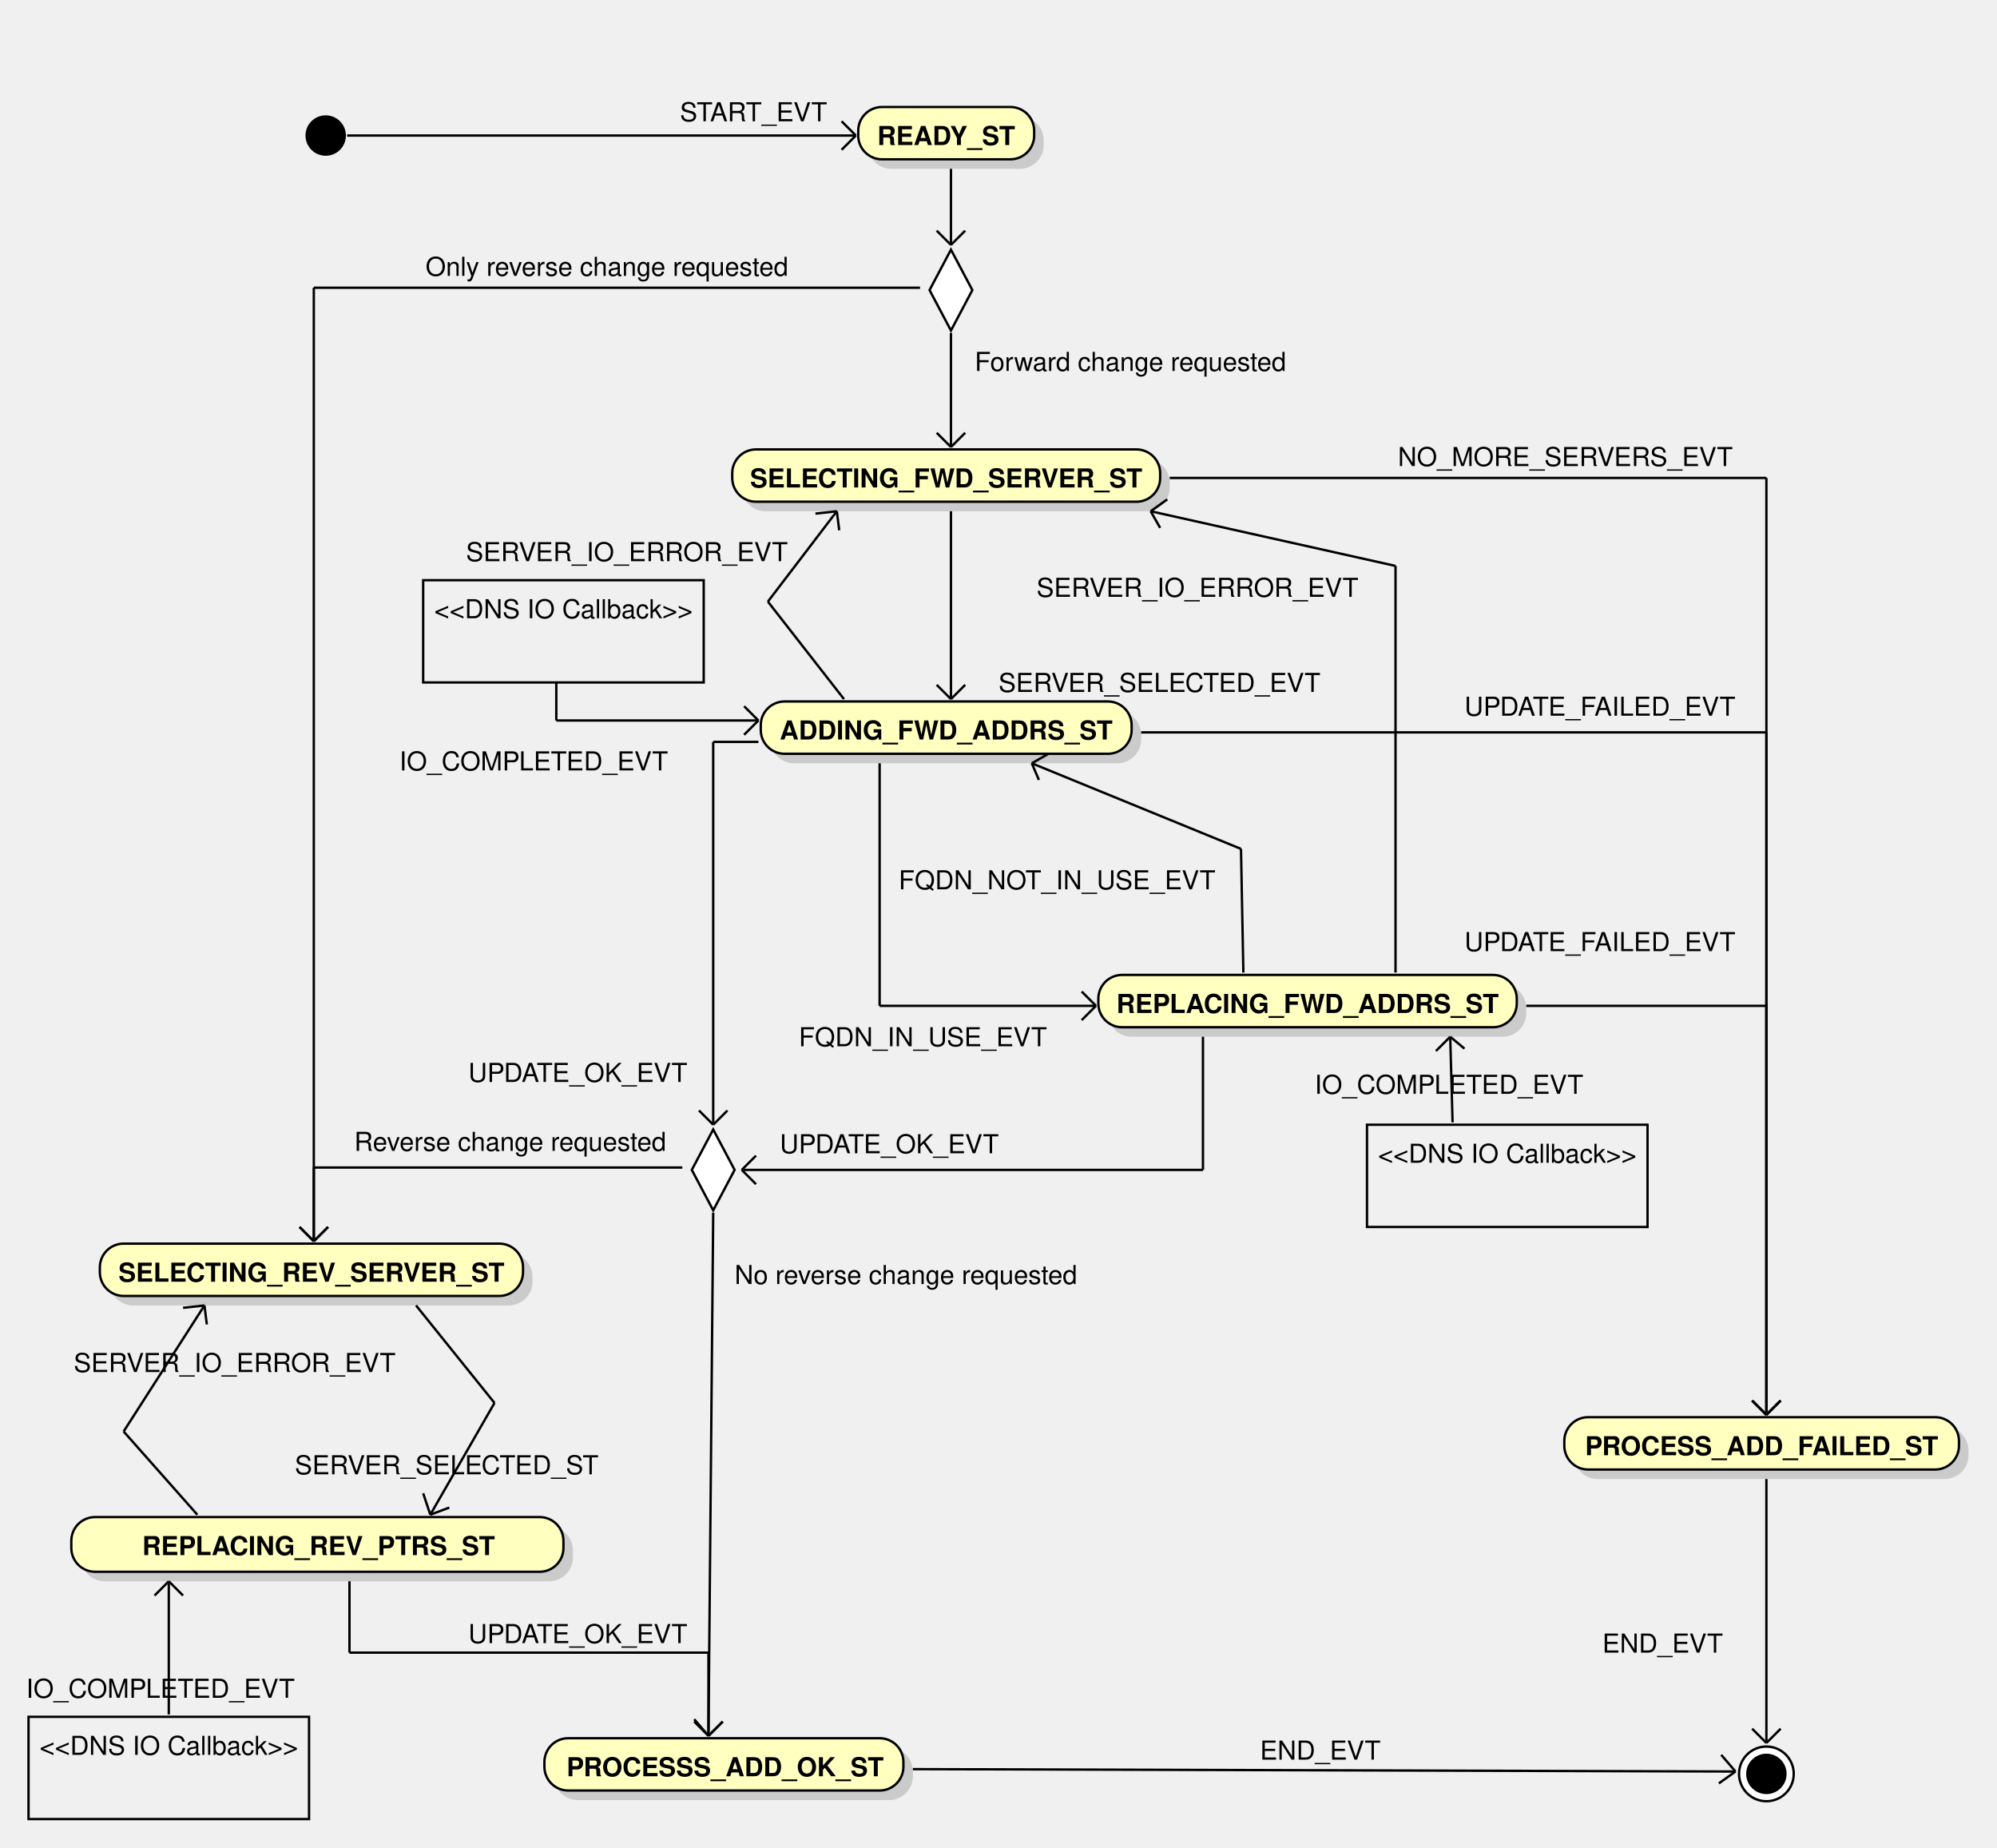
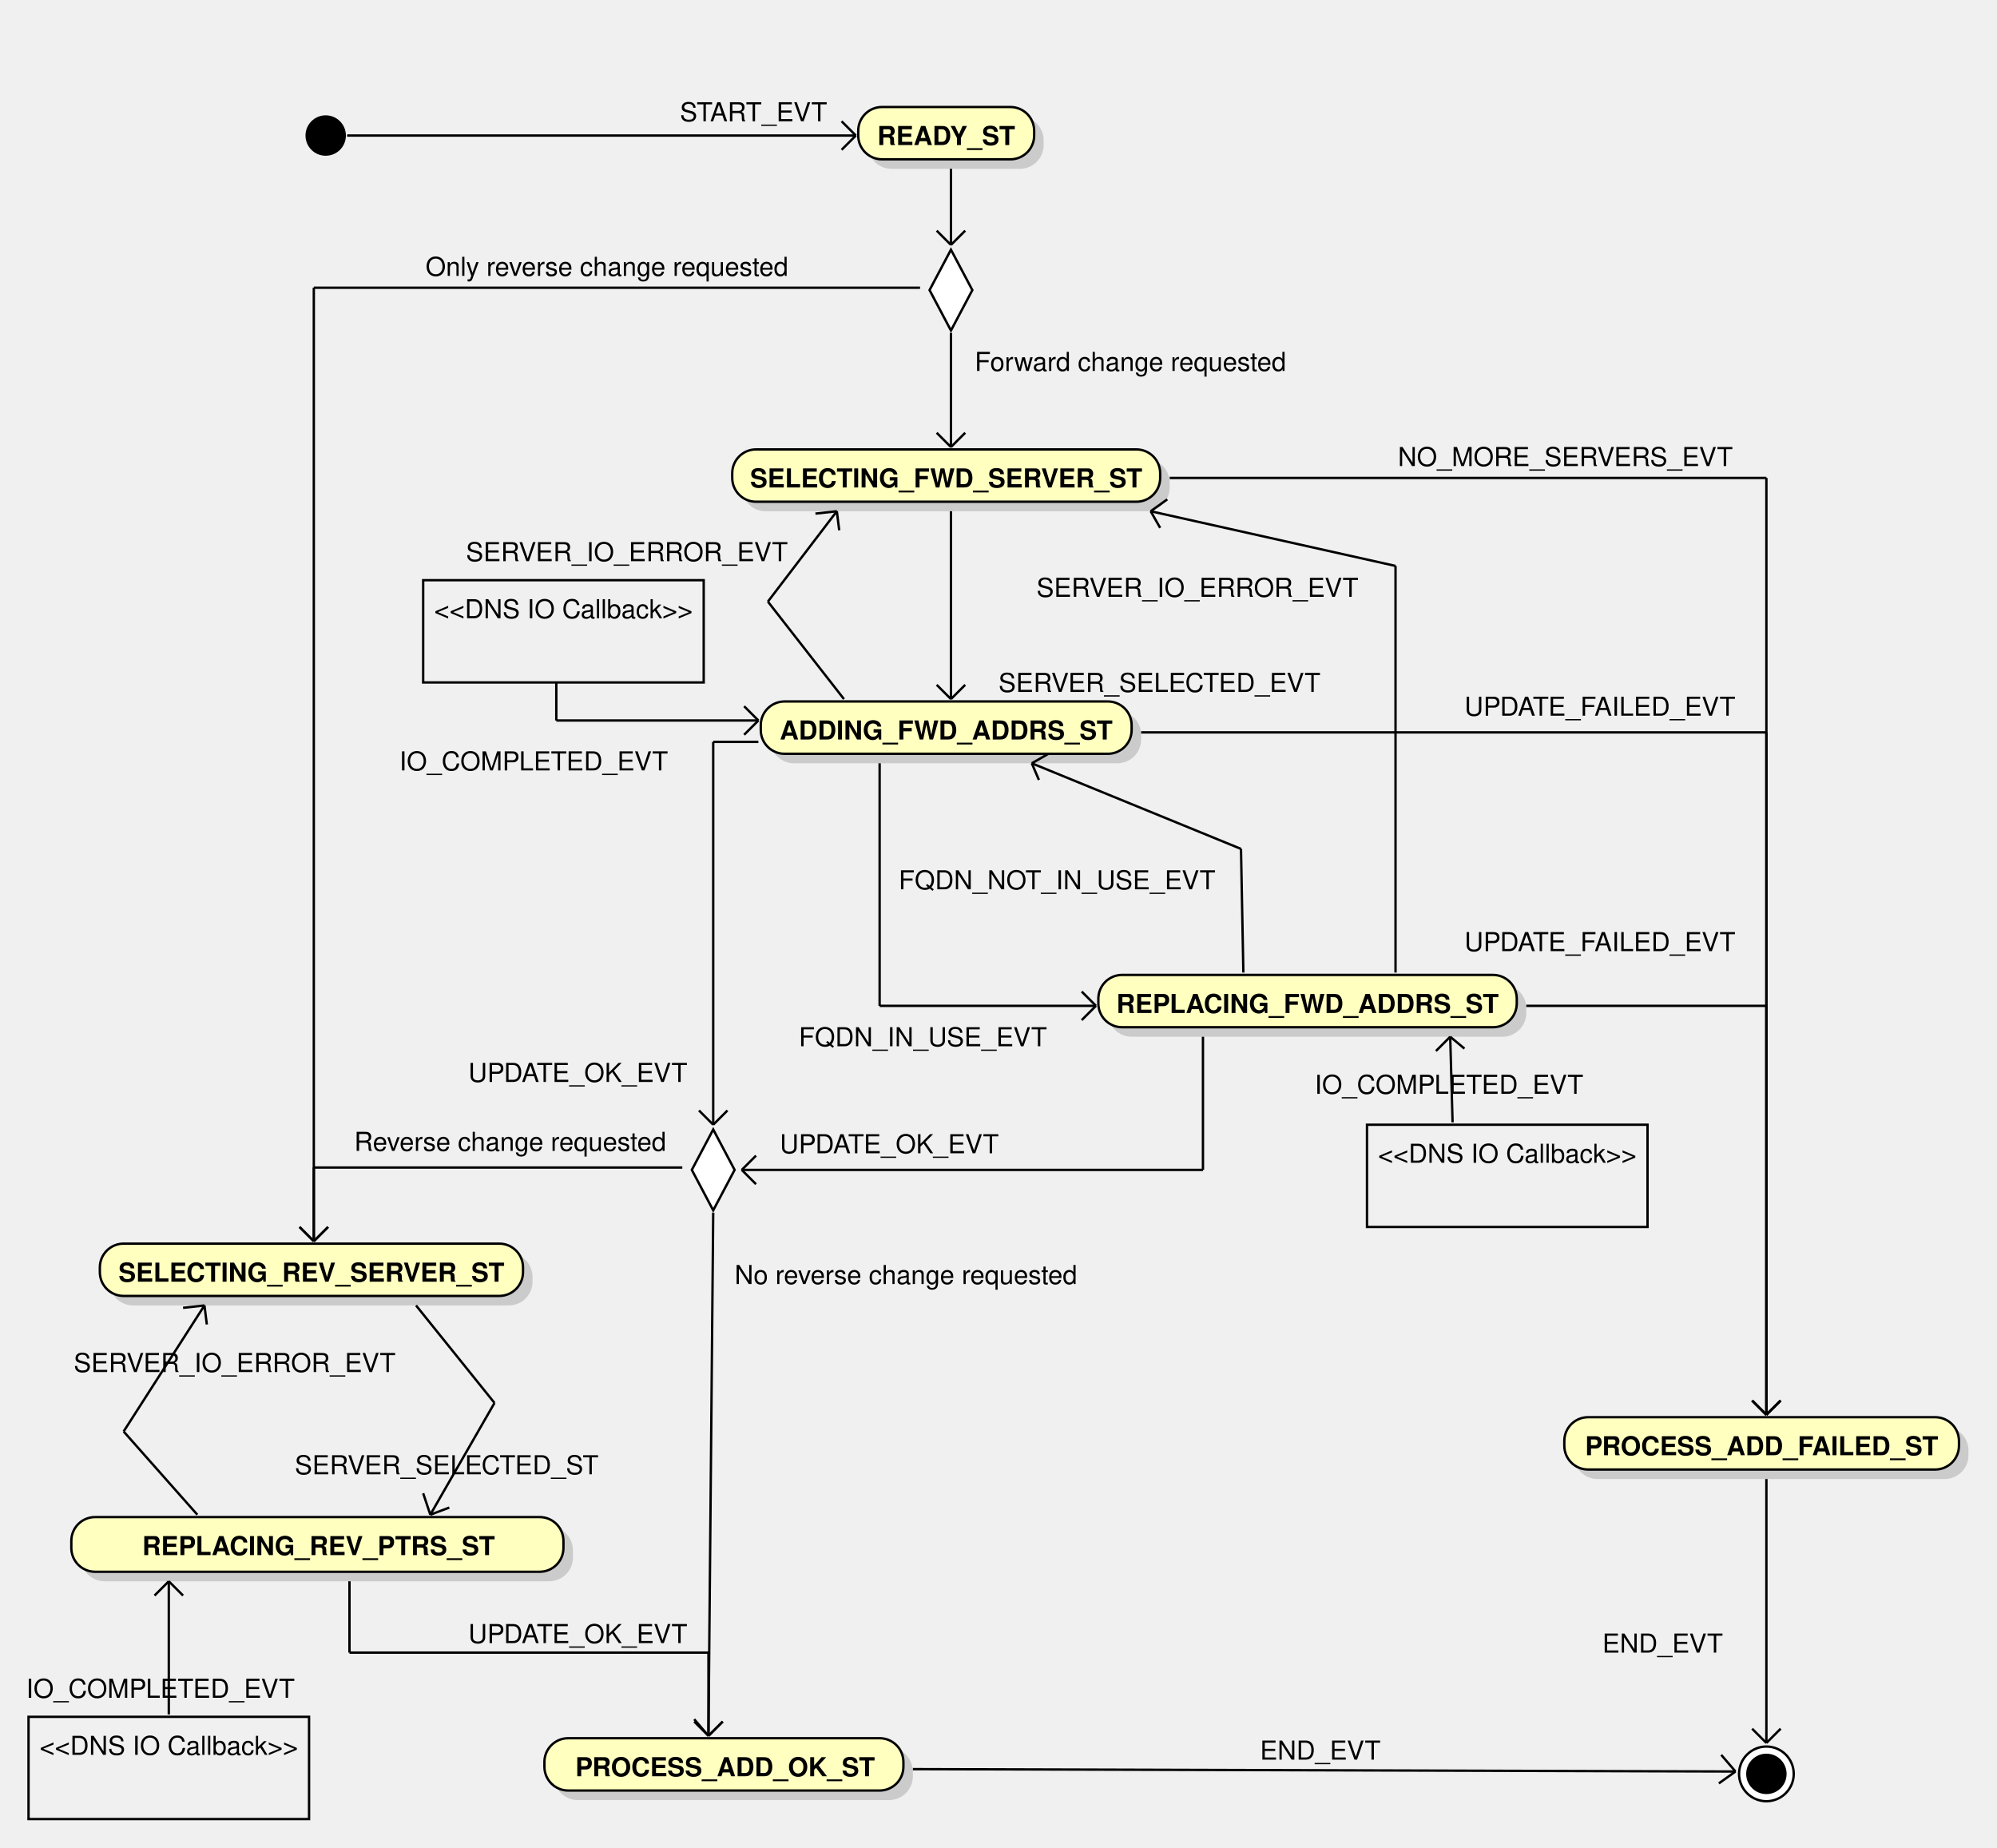
<svg xmlns="http://www.w3.org/2000/svg" width="840" height="777" version="1.1">
  <g>
    <rect fill="#cbcbcb" stroke="none" stroke-opacity="1" x="365" y="49" width="74" height="22" rx="10" />
    <rect fill="#ffffc0" stroke="black" stroke-opacity="1" x="361" y="45" width="74" height="22" rx="10" />
    <text font-family="Helvetica" font-size="11" fill="#000000" xml:space="preserve" font-weight="bold" text-anchor="middle" x="398" y="61">READY_ST</text>
  </g>
  <g>
    <rect fill="#cbcbcb" stroke="none" stroke-opacity="1" x="312" y="193" width="180" height="22" rx="10" />
    <rect fill="#ffffc0" stroke="black" stroke-opacity="1" x="308" y="189" width="180" height="22" rx="10" />
    <text font-family="Helvetica" font-size="11" fill="#000000" xml:space="preserve" font-weight="bold" text-anchor="middle" x="398" y="205">SELECTING_FWD_SERVER_ST</text>
  </g>
  <g>
    <rect fill="#cbcbcb" stroke="none" stroke-opacity="1" x="46" y="527" width="178" height="22" rx="10" />
    <rect fill="#ffffc0" stroke="black" stroke-opacity="1" x="42" y="523" width="178" height="22" rx="10" />
    <text font-family="Helvetica" font-size="11" fill="#000000" xml:space="preserve" font-weight="bold" text-anchor="middle" x="131" y="539">SELECTING_REV_SERVER_ST</text>
  </g>
  <g>
    <rect fill="#cbcbcb" stroke="none" stroke-opacity="1" x="324" y="299" width="156" height="22" rx="10" />
    <rect fill="#ffffc0" stroke="black" stroke-opacity="1" x="320" y="295" width="156" height="22" rx="10" />
    <text font-family="Helvetica" font-size="11" fill="#000000" xml:space="preserve" font-weight="bold" text-anchor="middle" x="398" y="311">ADDING_FWD_ADDRS_ST</text>
  </g>
  <g>
    <rect fill="#cbcbcb" stroke="none" stroke-opacity="1" x="466" y="414" width="176" height="22" rx="10" />
    <rect fill="#ffffc0" stroke="black" stroke-opacity="1" x="462" y="410" width="176" height="22" rx="10" />
    <text font-family="Helvetica" font-size="11" fill="#000000" xml:space="preserve" font-weight="bold" text-anchor="middle" x="550" y="426">REPLACING_FWD_ADDRS_ST</text>
  </g>
  <g>
    <rect fill="#cbcbcb" stroke="none" stroke-opacity="1" x="662" y="600" width="166" height="22" rx="10" />
    <rect fill="#ffffc0" stroke="black" stroke-opacity="1" x="658" y="596" width="166" height="22" rx="10" />
    <text font-family="Helvetica" font-size="11" fill="#000000" xml:space="preserve" font-weight="bold" text-anchor="middle" x="741" y="612">PROCESS_ADD_FAILED_ST</text>
  </g>
  <g>
    <rect fill="#cbcbcb" stroke="none" stroke-opacity="1" x="233" y="735" width="151" height="22" rx="10" />
    <rect fill="#ffffc0" stroke="black" stroke-opacity="1" x="229" y="731" width="151" height="22" rx="10" />
-     <text font-family="Helvetica" font-size="11" fill="#000000" xml:space="preserve" font-weight="bold" text-anchor="middle" x="305" y="747">PROCESSS_ADD_OK_ST</text>
+     <text font-family="Helvetica" font-size="11" fill="#000000" xml:space="preserve" font-weight="bold" text-anchor="middle" x="305" y="747">PROCESS_ADD_OK_ST</text>
  </g>
  <g>
    <ellipse fill="white" stroke="black" stroke-width="1" stroke-opacity="1" cx="743" cy="746" rx="11.5" ry="11.5" />
    <ellipse fill="black" cx="743" cy="746" rx="8.5" ry="8.5" />
  </g>
  <ellipse fill="black" cx="137" cy="57" rx="8.5" ry="8.5" />
  <polygon fill="white" stroke="black" stroke-opacity="1" points="291,492 300,475 309,492 300,509" />
  <g>
    <rect fill="none" stroke="black" stroke-width="1" stroke-opacity="1" x="575" y="473" width="118" height="43" />
    <text font-family="Helvetica" font-size="11" fill="#000000" xml:space="preserve" text-anchor="middle" x="634" y="489">&lt;&lt;DNS IO Callback&gt;&gt;</text>
  </g>
  <g>
    <rect fill="none" stroke="black" stroke-width="1" stroke-opacity="1" x="178" y="244" width="118" height="43" />
    <text font-family="Helvetica" font-size="11" fill="#000000" xml:space="preserve" text-anchor="middle" x="237" y="260">&lt;&lt;DNS IO Callback&gt;&gt;</text>
  </g>
  <g>
    <rect fill="none" stroke="black" stroke-width="1" stroke-opacity="1" x="12" y="722" width="118" height="43" />
    <text font-family="Helvetica" font-size="11" fill="#000000" xml:space="preserve" text-anchor="middle" x="71" y="738">&lt;&lt;DNS IO Callback&gt;&gt;</text>
  </g>
  <g>
    <line stroke="black" stroke-opacity="1" x1="610" y1="436" x2="604" y2="442" />
    <line stroke="black" stroke-opacity="1" x1="610" y1="436" x2="616" y2="441" />
    <line stroke="black" stroke-opacity="1" x1="611" y1="472" x2="610" y2="436" />
  </g>
  <g>
    <line stroke="black" stroke-opacity="1" x1="360" y1="57" x2="354" y2="51" />
    <line stroke="black" stroke-opacity="1" x1="360" y1="57" x2="354" y2="63" />
    <line stroke="black" stroke-opacity="1" x1="146" y1="57" x2="360" y2="57" />
  </g>
  <g>
    <line stroke="black" stroke-opacity="1" x1="400" y1="294" x2="406" y2="288" />
    <line stroke="black" stroke-opacity="1" x1="400" y1="294" x2="394" y2="288" />
    <line stroke="black" stroke-opacity="1" x1="400" y1="215" x2="400" y2="294" />
  </g>
  <g>
    <line stroke="black" stroke-opacity="1" x1="355" y1="294" x2="323" y2="253" />
  </g>
  <g>
    <line stroke="black" stroke-opacity="1" x1="352" y1="215" x2="343" y2="216" />
    <line stroke="black" stroke-opacity="1" x1="352" y1="215" x2="353" y2="223" />
    <line stroke="black" stroke-opacity="1" x1="323" y1="253" x2="352" y2="215" />
  </g>
  <g>
    <line stroke="black" stroke-opacity="1" x1="492" y1="201" x2="743" y2="201" />
  </g>
  <g>
    <line stroke="black" stroke-opacity="1" x1="743" y1="595" x2="749" y2="589" />
    <line stroke="black" stroke-opacity="1" x1="743" y1="595" x2="737" y2="589" />
    <line stroke="black" stroke-opacity="1" x1="743" y1="201" x2="743" y2="595" />
  </g>
  <g>
    <line stroke="black" stroke-opacity="1" x1="480" y1="308" x2="743" y2="308" />
  </g>
  <g>
    <line stroke="black" stroke-opacity="1" x1="743" y1="595" x2="749" y2="589" />
    <line stroke="black" stroke-opacity="1" x1="743" y1="595" x2="737" y2="589" />
    <line stroke="black" stroke-opacity="1" x1="743" y1="308" x2="743" y2="595" />
  </g>
  <g>
    <line stroke="black" stroke-opacity="1" x1="642" y1="423" x2="743" y2="423" />
  </g>
  <g>
    <line stroke="black" stroke-opacity="1" x1="743" y1="595" x2="749" y2="589" />
    <line stroke="black" stroke-opacity="1" x1="743" y1="595" x2="737" y2="589" />
    <line stroke="black" stroke-opacity="1" x1="743" y1="423" x2="743" y2="595" />
  </g>
  <g>
    <line stroke="black" stroke-opacity="1" x1="370" y1="321" x2="370" y2="423" />
  </g>
  <g>
    <line stroke="black" stroke-opacity="1" x1="461" y1="423" x2="455" y2="417" />
    <line stroke="black" stroke-opacity="1" x1="461" y1="423" x2="455" y2="429" />
    <line stroke="black" stroke-opacity="1" x1="370" y1="423" x2="461" y2="423" />
  </g>
  <g>
    <line stroke="black" stroke-opacity="1" x1="523" y1="409" x2="522" y2="357" />
  </g>
  <g>
    <line stroke="black" stroke-opacity="1" x1="434" y1="321" x2="437" y2="328" />
    <line stroke="black" stroke-opacity="1" x1="434" y1="321" x2="441" y2="317" />
    <line stroke="black" stroke-opacity="1" x1="522" y1="357" x2="434" y2="321" />
  </g>
  <g>
    <line stroke="black" stroke-opacity="1" x1="587" y1="409" x2="587" y2="238" />
  </g>
  <g>
    <line stroke="black" stroke-opacity="1" x1="484" y1="215" x2="488" y2="222" />
    <line stroke="black" stroke-opacity="1" x1="484" y1="215" x2="491" y2="210" />
    <line stroke="black" stroke-opacity="1" x1="587" y1="238" x2="484" y2="215" />
  </g>
  <g>
    <line stroke="black" stroke-opacity="1" x1="319" y1="312" x2="300" y2="312" />
  </g>
  <g>
    <line stroke="black" stroke-opacity="1" x1="300" y1="473" x2="306" y2="467" />
    <line stroke="black" stroke-opacity="1" x1="300" y1="473" x2="294" y2="467" />
    <line stroke="black" stroke-opacity="1" x1="300" y1="312" x2="300" y2="473" />
  </g>
  <g>
    <line stroke="black" stroke-opacity="1" x1="506" y1="436" x2="506" y2="492" />
  </g>
  <g>
    <line stroke="black" stroke-opacity="1" x1="312" y1="492" x2="318" y2="498" />
    <line stroke="black" stroke-opacity="1" x1="312" y1="492" x2="318" y2="486" />
    <line stroke="black" stroke-opacity="1" x1="506" y1="492" x2="312" y2="492" />
  </g>
  <g>
    <line stroke="black" stroke-opacity="1" x1="298" y1="730" x2="304" y2="724" />
    <line stroke="black" stroke-opacity="1" x1="298" y1="730" x2="292" y2="723" />
    <line stroke="black" stroke-opacity="1" x1="300" y1="510" x2="298" y2="730" />
  </g>
  <g>
    <line stroke="black" stroke-opacity="1" x1="287" y1="491" x2="132" y2="491" />
  </g>
  <g>
    <line stroke="black" stroke-opacity="1" x1="132" y1="522" x2="138" y2="516" />
    <line stroke="black" stroke-opacity="1" x1="132" y1="522" x2="126" y2="516" />
    <line stroke="black" stroke-opacity="1" x1="132" y1="491" x2="132" y2="522" />
  </g>
  <g>
    <line stroke="black" stroke-opacity="1" x1="743" y1="733" x2="749" y2="727" />
    <line stroke="black" stroke-opacity="1" x1="743" y1="733" x2="737" y2="727" />
    <line stroke="black" stroke-opacity="1" x1="743" y1="622" x2="743" y2="733" />
  </g>
  <g>
    <line stroke="black" stroke-opacity="1" x1="730" y1="745" x2="724" y2="738" />
    <line stroke="black" stroke-opacity="1" x1="730" y1="745" x2="723" y2="750" />
    <line stroke="black" stroke-opacity="1" x1="384" y1="744" x2="730" y2="745" />
  </g>
  <g>
    <line stroke="black" stroke-opacity="1" x1="234" y1="287" x2="234" y2="303" />
  </g>
  <g>
    <line stroke="black" stroke-opacity="1" x1="319" y1="303" x2="313" y2="297" />
    <line stroke="black" stroke-opacity="1" x1="319" y1="303" x2="313" y2="309" />
    <line stroke="black" stroke-opacity="1" x1="234" y1="303" x2="319" y2="303" />
  </g>
  <g>
    <text font-family="Helvetica" font-size="11" fill="#000000" xml:space="preserve" x="616" y="301">UPDATE_FAILED_EVT</text>
  </g>
  <g>
    <text font-family="Helvetica" font-size="11" fill="#000000" xml:space="preserve" x="196" y="236">SERVER_IO_ERROR_EVT</text>
  </g>
  <g>
    <text font-family="Helvetica" font-size="11" fill="#000000" xml:space="preserve" x="336" y="440">FQDN_IN_USE_EVT</text>
  </g>
  <g>
    <text font-family="Helvetica" font-size="11" fill="#000000" xml:space="preserve" x="436" y="251">SERVER_IO_ERROR_EVT</text>
  </g>
  <g>
    <text font-family="Helvetica" font-size="11" fill="#000000" xml:space="preserve" x="378" y="374">FQDN_NOT_IN_USE_EVT</text>
  </g>
  <g>
    <text font-family="Helvetica" font-size="11" fill="#000000" xml:space="preserve" x="328" y="485">UPDATE_OK_EVT</text>
  </g>
  <g>
    <text font-family="Helvetica" font-size="11" fill="#000000" xml:space="preserve" x="309" y="540">No reverse change requested</text>
  </g>
  <g>
    <text font-family="Helvetica" font-size="11" fill="#000000" xml:space="preserve" x="286" y="51">START_EVT</text>
  </g>
  <g>
    <text font-family="Helvetica" font-size="11" fill="#000000" xml:space="preserve" x="530" y="740">END_EVT</text>
  </g>
  <g>
    <text font-family="Helvetica" font-size="11" fill="#000000" xml:space="preserve" x="197" y="455">UPDATE_OK_EVT</text>
  </g>
  <g>
    <text font-family="Helvetica" font-size="11" fill="#000000" xml:space="preserve" x="616" y="400">UPDATE_FAILED_EVT</text>
  </g>
  <g>
    <text font-family="Helvetica" font-size="11" fill="#000000" xml:space="preserve" x="149" y="484">Reverse change requested</text>
  </g>
  <g>
    <text font-family="Helvetica" font-size="11" fill="#000000" xml:space="preserve" x="674" y="695">END_EVT</text>
  </g>
  <g>
    <text font-family="Helvetica" font-size="11" fill="#000000" xml:space="preserve" x="588" y="196">NO_MORE_SERVERS_EVT</text>
  </g>
  <g>
    <text font-family="Helvetica" font-size="11" fill="#000000" xml:space="preserve" x="420" y="291">SERVER_SELECTED_EVT</text>
  </g>
  <g>
    <text font-family="Helvetica" font-size="11" fill="#000000" xml:space="preserve" x="168" y="324">IO_COMPLETED_EVT</text>
  </g>
  <polygon fill="white" stroke="black" stroke-opacity="1" points="391,122 400,105 409,122 400,139" />
  <g>
    <rect fill="#cbcbcb" stroke="none" stroke-opacity="1" x="34" y="642" width="207" height="23" rx="10" />
    <rect fill="#ffffc0" stroke="black" stroke-opacity="1" x="30" y="638" width="207" height="23" rx="10" />
    <text font-family="Helvetica" font-size="11" fill="#000000" xml:space="preserve" font-weight="bold" text-anchor="middle" x="134" y="654">REPLACING_REV_PTRS_ST</text>
  </g>
  <g>
    <line stroke="black" stroke-opacity="1" x1="400" y1="103" x2="406" y2="97" />
    <line stroke="black" stroke-opacity="1" x1="400" y1="103" x2="394" y2="97" />
    <line stroke="black" stroke-opacity="1" x1="400" y1="71" x2="400" y2="103" />
  </g>
  <g>
    <line stroke="black" stroke-opacity="1" x1="400" y1="188" x2="406" y2="182" />
    <line stroke="black" stroke-opacity="1" x1="400" y1="188" x2="394" y2="182" />
    <line stroke="black" stroke-opacity="1" x1="400" y1="140" x2="400" y2="188" />
  </g>
  <g>
    <line stroke="black" stroke-opacity="1" x1="387" y1="121" x2="132" y2="121" />
  </g>
  <g>
    <line stroke="black" stroke-opacity="1" x1="132" y1="522" x2="138" y2="516" />
    <line stroke="black" stroke-opacity="1" x1="132" y1="522" x2="126" y2="516" />
    <line stroke="black" stroke-opacity="1" x1="132" y1="121" x2="132" y2="522" />
  </g>
  <g>
    <text font-family="Helvetica" font-size="11" fill="#000000" xml:space="preserve" x="410" y="156">Forward change requested</text>
  </g>
  <g>
    <text font-family="Helvetica" font-size="11" fill="#000000" xml:space="preserve" x="179" y="116">Only reverse change requested</text>
  </g>
  <g>
    <line stroke="black" stroke-opacity="1" x1="175" y1="549" x2="208" y2="590" />
  </g>
  <g>
    <line stroke="black" stroke-opacity="1" x1="181" y1="637" x2="189" y2="634" />
    <line stroke="black" stroke-opacity="1" x1="181" y1="637" x2="178" y2="628" />
    <line stroke="black" stroke-opacity="1" x1="208" y1="590" x2="181" y2="637" />
  </g>
  <g>
    <line stroke="black" stroke-opacity="1" x1="83" y1="637" x2="52" y2="602" />
  </g>
  <g>
    <line stroke="black" stroke-opacity="1" x1="86" y1="549" x2="77" y2="550" />
    <line stroke="black" stroke-opacity="1" x1="86" y1="549" x2="87" y2="557" />
    <line stroke="black" stroke-opacity="1" x1="52" y1="602" x2="86" y2="549" />
  </g>
  <g>
    <line stroke="black" stroke-opacity="1" x1="147" y1="665" x2="147" y2="695" />
  </g>
  <g>
    <line stroke="black" stroke-opacity="1" x1="147" y1="695" x2="298" y2="695" />
  </g>
  <g>
    <line stroke="black" stroke-opacity="1" x1="298" y1="730" x2="304" y2="724" />
    <line stroke="black" stroke-opacity="1" x1="298" y1="730" x2="292" y2="724" />
    <line stroke="black" stroke-opacity="1" x1="298" y1="695" x2="298" y2="730" />
  </g>
  <g>
    <line stroke="black" stroke-opacity="1" x1="71" y1="665" x2="65" y2="671" />
    <line stroke="black" stroke-opacity="1" x1="71" y1="665" x2="77" y2="671" />
    <line stroke="black" stroke-opacity="1" x1="71" y1="721" x2="71" y2="665" />
  </g>
  <g>
    <text font-family="Helvetica" font-size="11" fill="#000000" xml:space="preserve" x="31" y="577">SERVER_IO_ERROR_EVT</text>
  </g>
  <g>
    <text font-family="Helvetica" font-size="11" fill="#000000" xml:space="preserve" x="124" y="620">SERVER_SELECTED_ST</text>
  </g>
  <g>
    <text font-family="Helvetica" font-size="11" fill="#000000" xml:space="preserve" x="197" y="691">UPDATE_OK_EVT</text>
  </g>
  <g>
    <text font-family="Helvetica" font-size="11" fill="#000000" xml:space="preserve" x="11" y="714">IO_COMPLETED_EVT</text>
  </g>
  <g>
    <text font-family="Helvetica" font-size="11" fill="#000000" xml:space="preserve" x="553" y="460">IO_COMPLETED_EVT</text>
  </g>
</svg>
